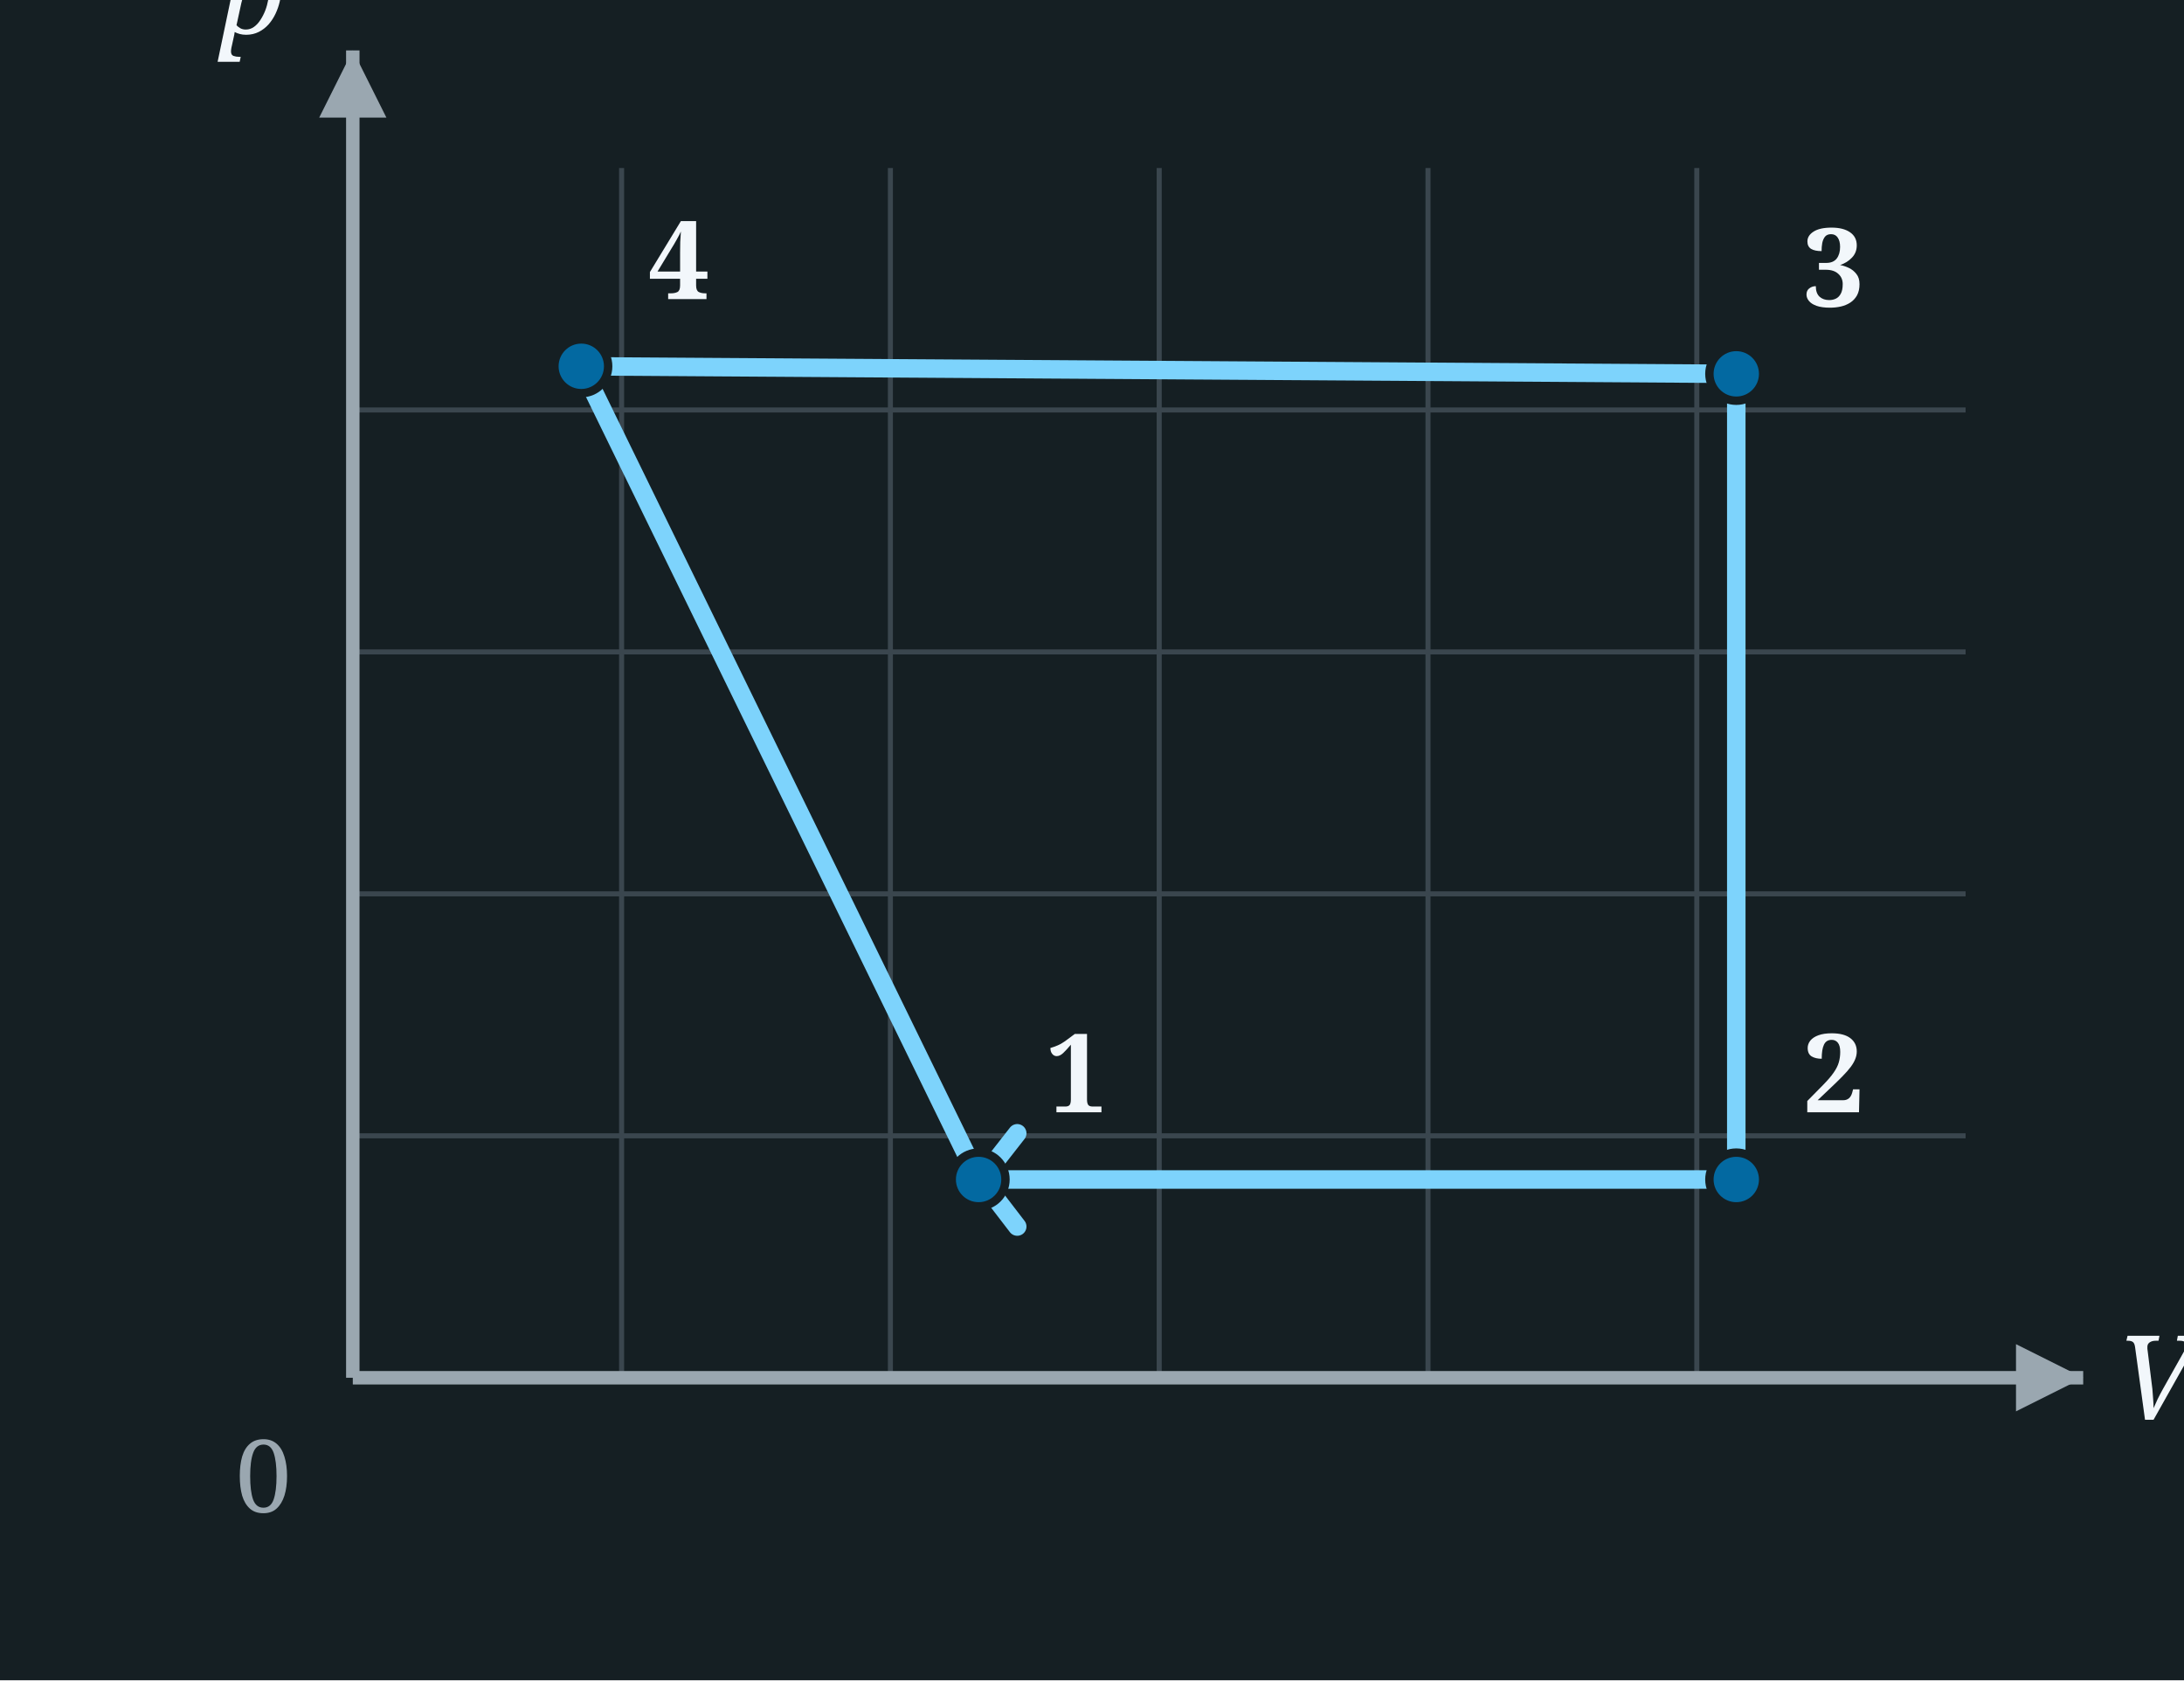
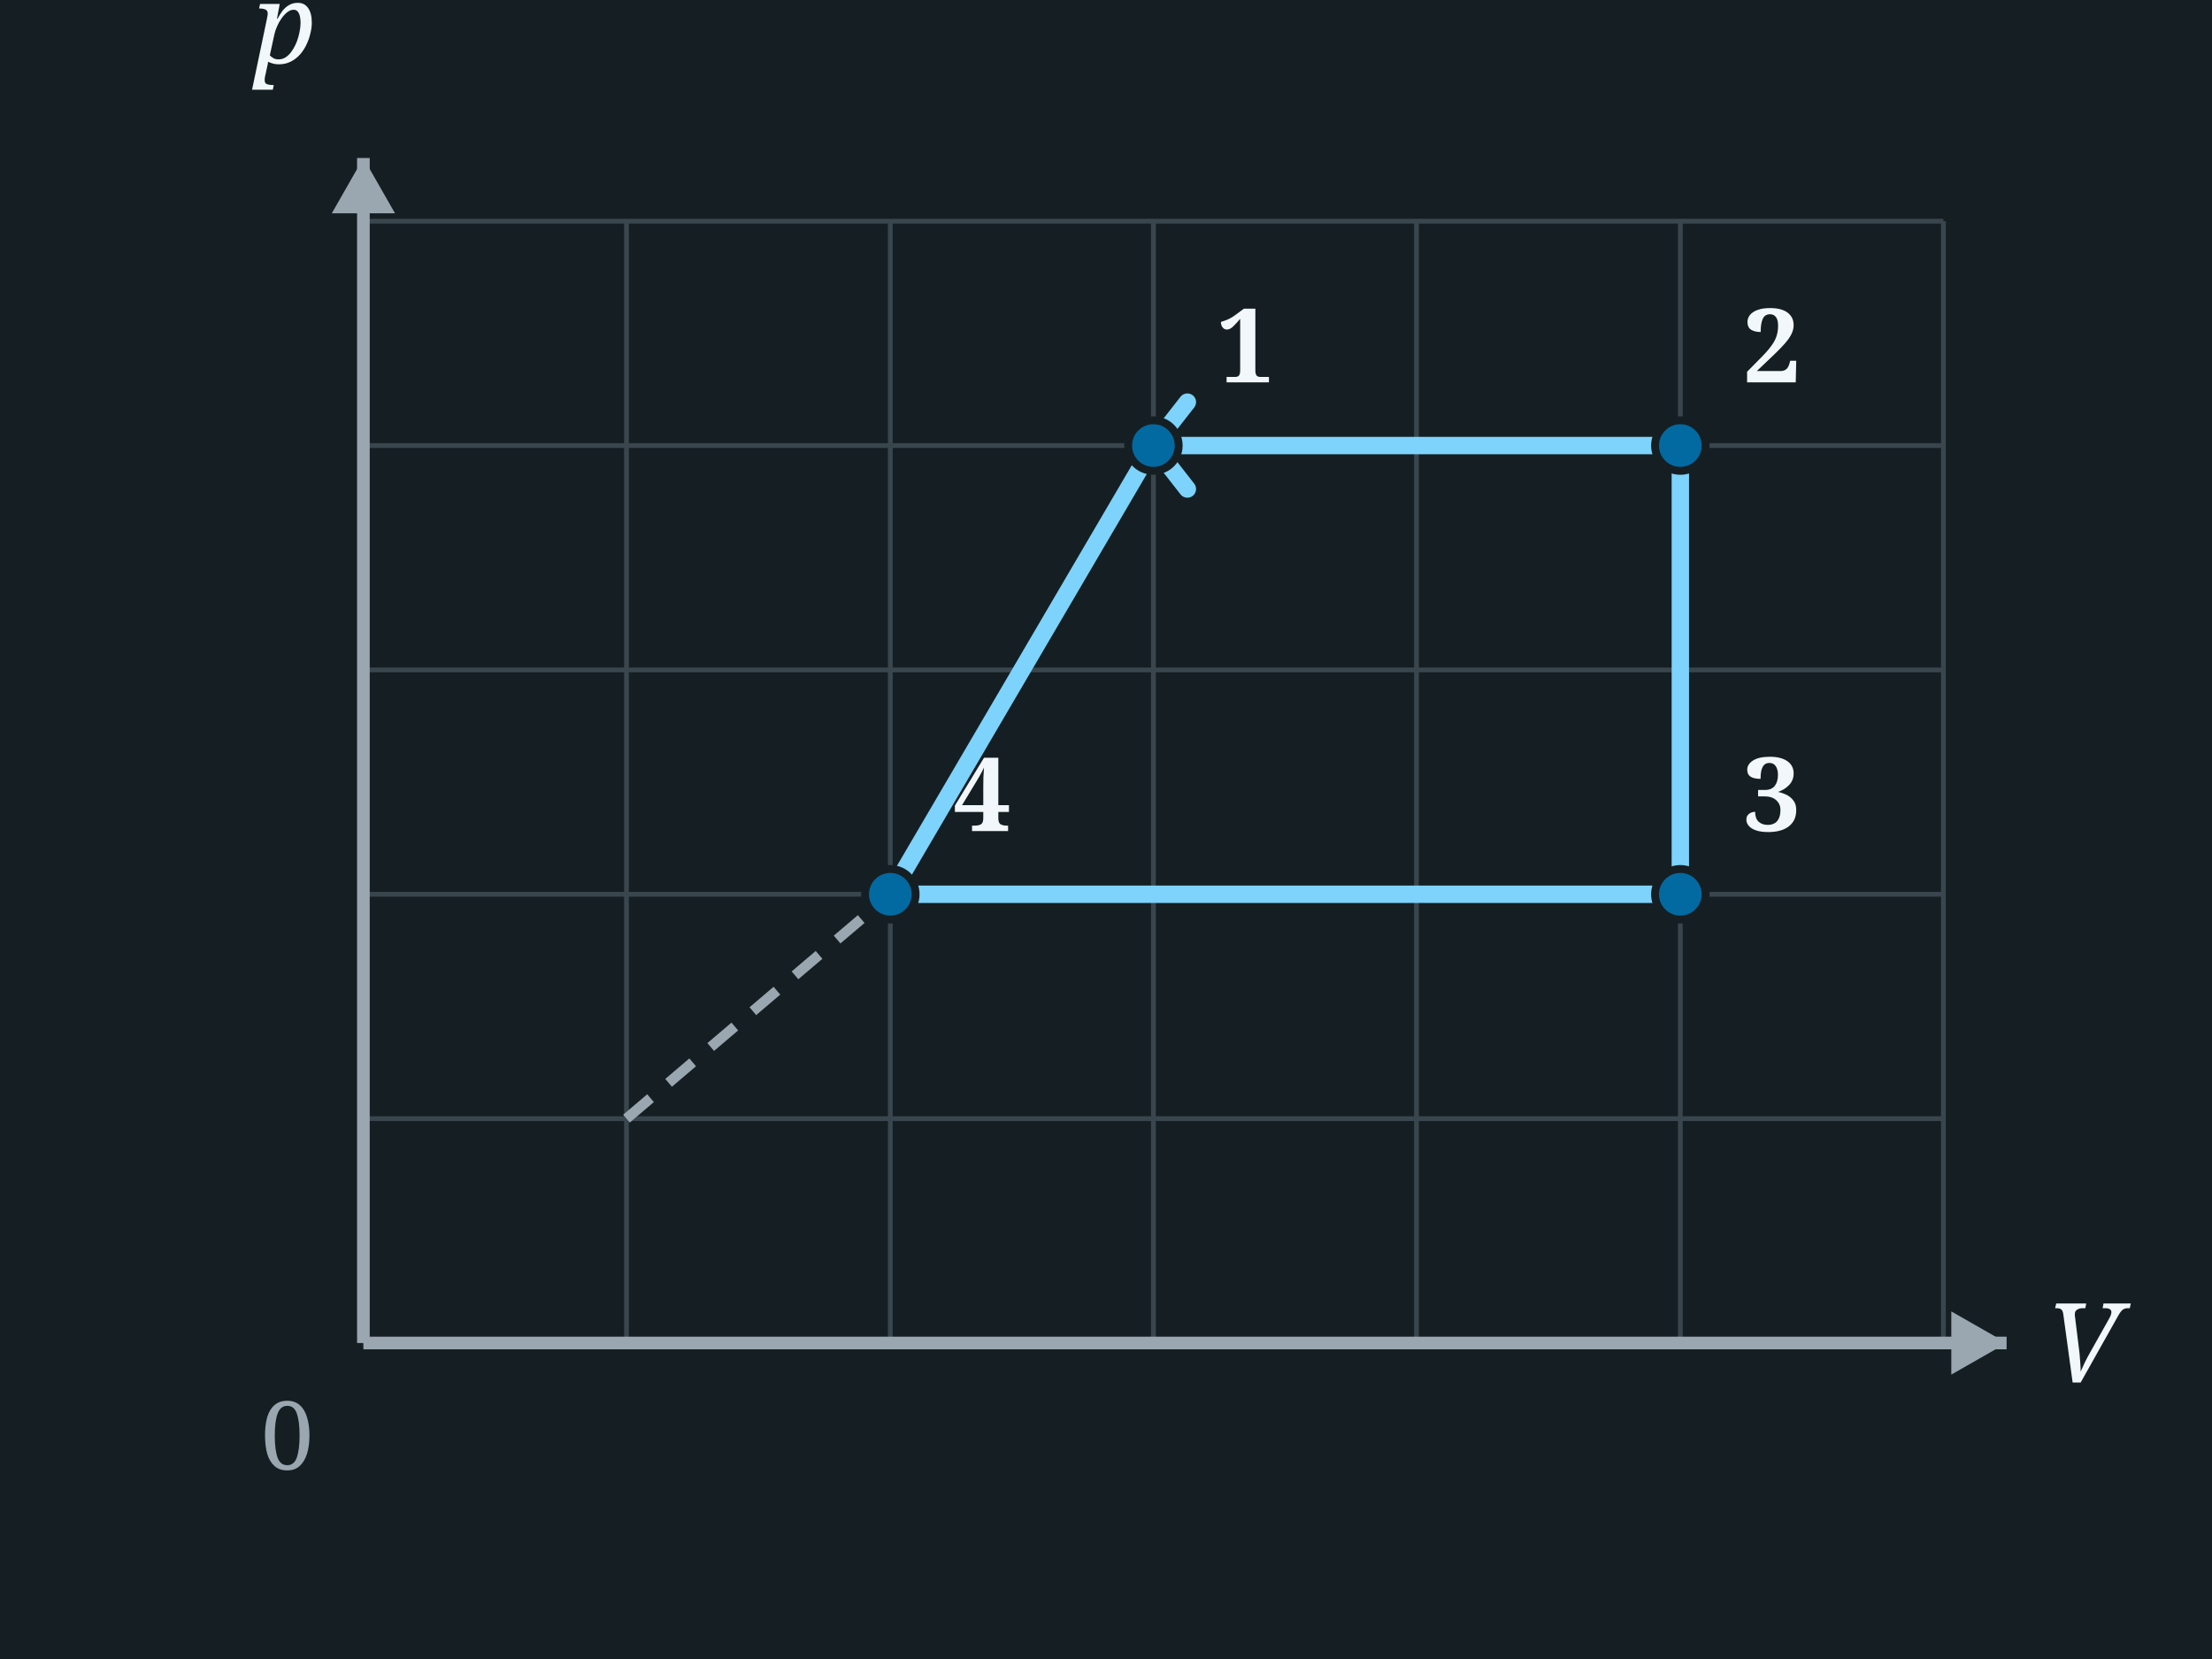
- <svg xmlns="http://www.w3.org/2000/svg" viewBox="0 0 260 200" width="260" height="200">
-   <rect x="0" y="0" width="260" height="200" fill="#151F23" />
-   <g>
-     <rect x="0" y="0" width="260" height="200" fill="#151F23" />
-     <line x1="74.0" y1="20" x2="74.0" y2="164" stroke="#3A464E" stroke-width="0.6" />
-     <line x1="106.0" y1="20" x2="106.0" y2="164" stroke="#3A464E" stroke-width="0.6" />
-     <line x1="138.0" y1="20" x2="138.0" y2="164" stroke="#3A464E" stroke-width="0.6" />
-     <line x1="170.0" y1="20" x2="170.0" y2="164" stroke="#3A464E" stroke-width="0.6" />
-     <line x1="202.0" y1="20" x2="202.0" y2="164" stroke="#3A464E" stroke-width="0.6" />
-     <line x1="42" y1="48.8" x2="234" y2="48.8" stroke="#3A464E" stroke-width="0.6" />
-     <line x1="42" y1="77.6" x2="234" y2="77.6" stroke="#3A464E" stroke-width="0.6" />
-     <line x1="42" y1="106.4" x2="234" y2="106.4" stroke="#3A464E" stroke-width="0.6" />
-     <line x1="42" y1="135.2" x2="234" y2="135.2" stroke="#3A464E" stroke-width="0.6" />
-     <line x1="42" y1="164" x2="42" y2="6" stroke="#9AA7B0" stroke-width="1.6" />
-     <polygon points="38,14 46,14 42,6 " fill="#9AA7B0" />
-     <line x1="42" y1="164" x2="248" y2="164" stroke="#9AA7B0" stroke-width="1.6" />
-     <polygon points="240,160 240,168 248,164 " fill="#9AA7B0" />
-     <text x="252" y="169" font-family="Georgia, serif" font-style="italic" font-size="14" fill="#F2F7FB">V</text>
-     <text x="26" y="4" font-family="Georgia, serif" font-style="italic" font-size="14" fill="#F2F7FB">p</text>
-     <text x="28" y="180" font-family="Georgia, serif" font-size="12" fill="#9AA7B0">0</text>
-     <path d="M 116.5,140.4 L 69.2,43.6 L 206.7,44.5 L 206.7,140.4 L 116.8,140.4" fill="none" stroke="#7dd3fc" stroke-width="2.2" stroke-linecap="round" stroke-linejoin="round" />
-     <line x1="116.8" y1="140.4" x2="121.1" y2="146.0" stroke="#7dd3fc" stroke-width="2.2" stroke-linecap="round" />
-     <line x1="116.8" y1="140.4" x2="121.1" y2="134.9" stroke="#7dd3fc" stroke-width="2.2" stroke-linecap="round" />
-     <circle cx="116.5" cy="140.4" r="3.2" fill="#0369a1" stroke="#151F23" stroke-width="1" />
-     <text x="124.5" y="132.4" font-family="Georgia, serif" font-size="13" fill="#F2F7FB" font-weight="bold">1</text>
-     <circle cx="69.2" cy="43.6" r="3.2" fill="#0369a1" stroke="#151F23" stroke-width="1" />
-     <text x="77.2" y="35.6" font-family="Georgia, serif" font-size="13" fill="#F2F7FB" font-weight="bold">4</text>
-     <circle cx="206.7" cy="44.5" r="3.2" fill="#0369a1" stroke="#151F23" stroke-width="1" />
-     <text x="214.7" y="36.5" font-family="Georgia, serif" font-size="13" fill="#F2F7FB" font-weight="bold">3</text>
-     <circle cx="206.7" cy="140.4" r="3.2" fill="#0369a1" stroke="#151F23" stroke-width="1" />
-     <text x="214.7" y="132.4" font-family="Georgia, serif" font-size="13" fill="#F2F7FB" font-weight="bold">2</text>
-   </g>
+ <svg xmlns="http://www.w3.org/2000/svg" viewBox="0 0 280 210" width="280" height="210">
+   <rect x="0" y="0" width="280" height="210" fill="#151F23" />
+   <rect x="0" y="0" width="280" height="210" fill="#151F23" />
+   <line x1="46.0" y1="28" x2="46.0" y2="170" stroke="#3A464E" stroke-width="0.6" />
+   <line x1="79.3" y1="28" x2="79.3" y2="170" stroke="#3A464E" stroke-width="0.6" />
+   <line x1="112.7" y1="28" x2="112.7" y2="170" stroke="#3A464E" stroke-width="0.6" />
+   <line x1="146.0" y1="28" x2="146.0" y2="170" stroke="#3A464E" stroke-width="0.6" />
+   <line x1="179.3" y1="28" x2="179.3" y2="170" stroke="#3A464E" stroke-width="0.6" />
+   <line x1="212.7" y1="28" x2="212.7" y2="170" stroke="#3A464E" stroke-width="0.6" />
+   <line x1="246.0" y1="28" x2="246.0" y2="170" stroke="#3A464E" stroke-width="0.6" />
+   <line x1="46" y1="28.0" x2="246" y2="28.0" stroke="#3A464E" stroke-width="0.6" />
+   <line x1="46" y1="56.4" x2="246" y2="56.4" stroke="#3A464E" stroke-width="0.6" />
+   <line x1="46" y1="84.8" x2="246" y2="84.8" stroke="#3A464E" stroke-width="0.6" />
+   <line x1="46" y1="113.2" x2="246" y2="113.2" stroke="#3A464E" stroke-width="0.6" />
+   <line x1="46" y1="141.6" x2="246" y2="141.6" stroke="#3A464E" stroke-width="0.6" />
+   <line x1="46" y1="170.0" x2="246" y2="170.0" stroke="#3A464E" stroke-width="0.6" />
+   <line x1="46" y1="170" x2="46" y2="20" stroke="#9AA7B0" stroke-width="1.6" />
+   <polygon points="42,27 50,27 46,20 " fill="#9AA7B0" />
+   <line x1="46" y1="170" x2="254" y2="170" stroke="#9AA7B0" stroke-width="1.6" />
+   <polygon points="247,166 247,174 254,170 " fill="#9AA7B0" />
+   <text x="259" y="175" font-family="Georgia, serif" font-style="italic" font-size="14" fill="#F2F7FB">V</text>
+   <text x="32" y="8" font-family="Georgia, serif" font-style="italic" font-size="14" fill="#F2F7FB">p</text>
+   <text x="33" y="186" font-family="Georgia, serif" font-size="12" fill="#9AA7B0">0</text>
+   <line x1="79.3" y1="141.6" x2="112.7" y2="113.2" stroke="#9AA7B0" stroke-width="1.3" stroke-dasharray="4,3" />
+   <path d="M 146.0,56.4 L 112.7,113.2 L 212.7,113.2 L 212.7,56.4 L 146.0,56.4" fill="none" stroke="#7dd3fc" stroke-width="2.2" stroke-linecap="round" stroke-linejoin="round" />
+   <line x1="146.0" y1="56.4" x2="150.3" y2="61.9" stroke="#7dd3fc" stroke-width="2.2" stroke-linecap="round" />
+   <line x1="146.0" y1="56.4" x2="150.3" y2="50.9" stroke="#7dd3fc" stroke-width="2.2" stroke-linecap="round" />
+   <circle cx="146.0" cy="56.4" r="3.2" fill="#0369a1" stroke="#151F23" stroke-width="1" />
+   <text x="154.0" y="48.4" font-family="Georgia, serif" font-size="13" fill="#F2F7FB" font-weight="bold">1</text>
+   <circle cx="112.7" cy="113.2" r="3.2" fill="#0369a1" stroke="#151F23" stroke-width="1" />
+   <text x="120.7" y="105.2" font-family="Georgia, serif" font-size="13" fill="#F2F7FB" font-weight="bold">4</text>
+   <circle cx="212.7" cy="113.2" r="3.2" fill="#0369a1" stroke="#151F23" stroke-width="1" />
+   <text x="220.7" y="105.2" font-family="Georgia, serif" font-size="13" fill="#F2F7FB" font-weight="bold">3</text>
+   <circle cx="212.7" cy="56.4" r="3.2" fill="#0369a1" stroke="#151F23" stroke-width="1" />
+   <text x="220.7" y="48.4" font-family="Georgia, serif" font-size="13" fill="#F2F7FB" font-weight="bold">2</text>
</svg>
